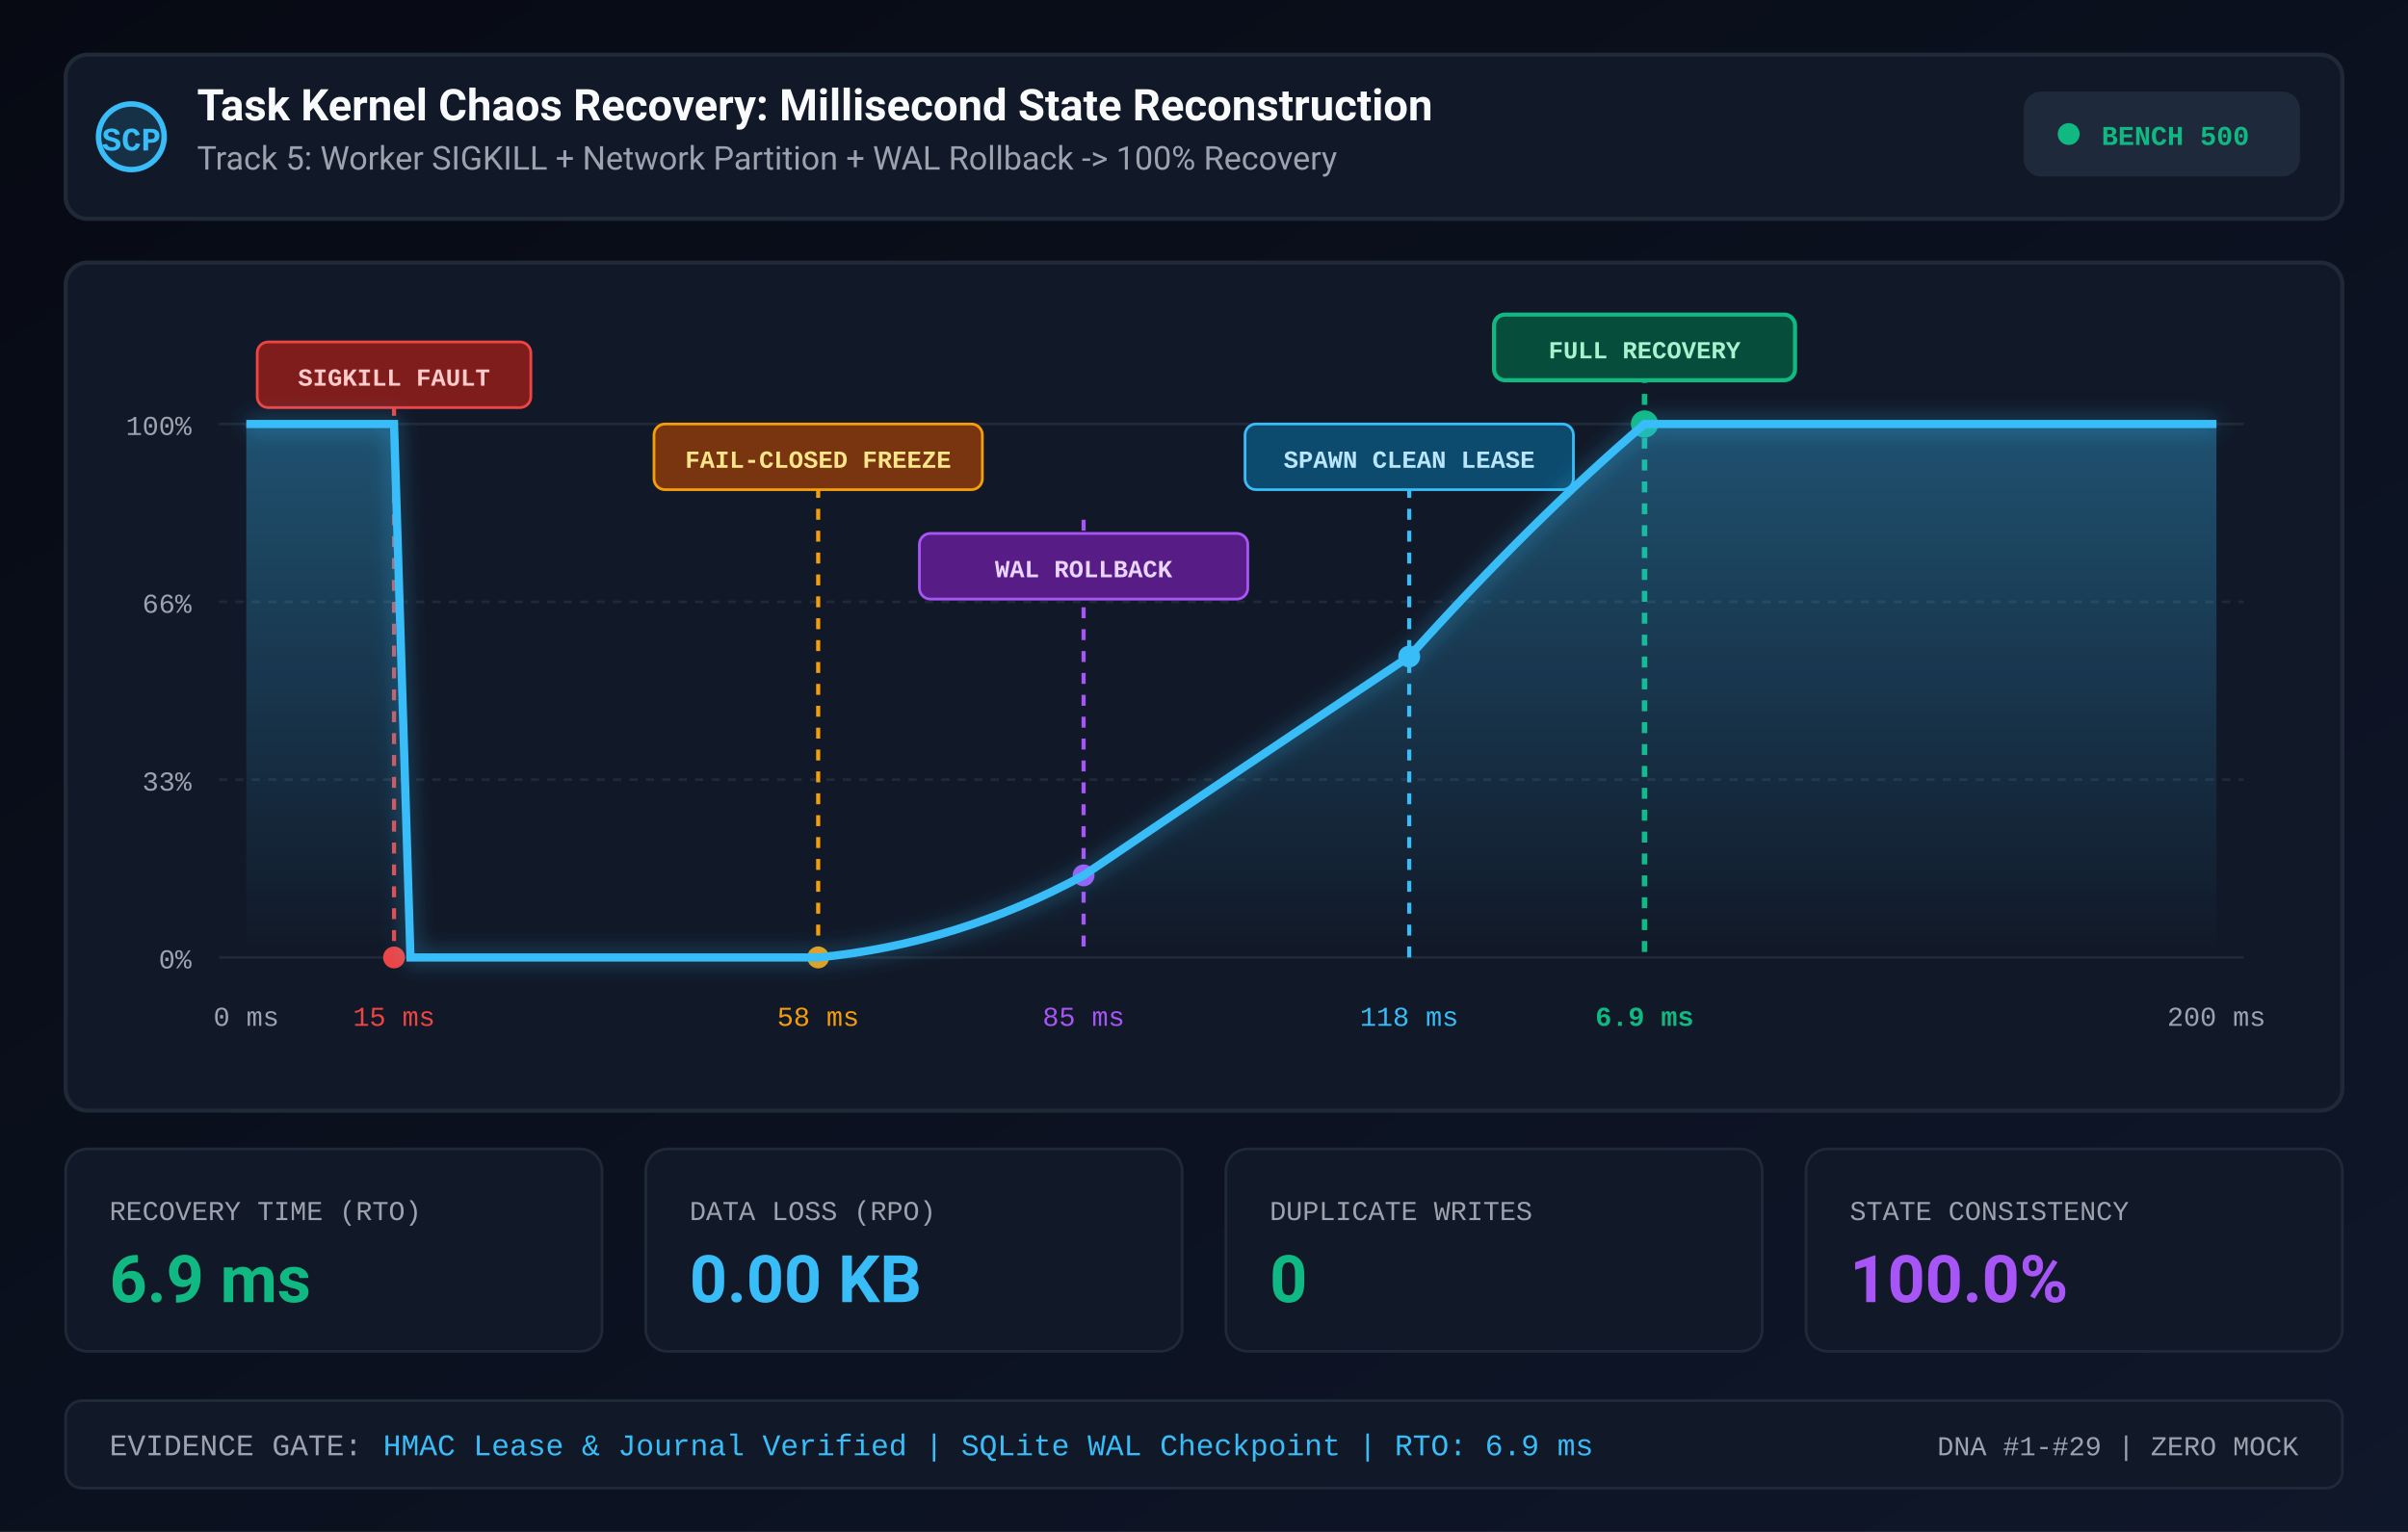
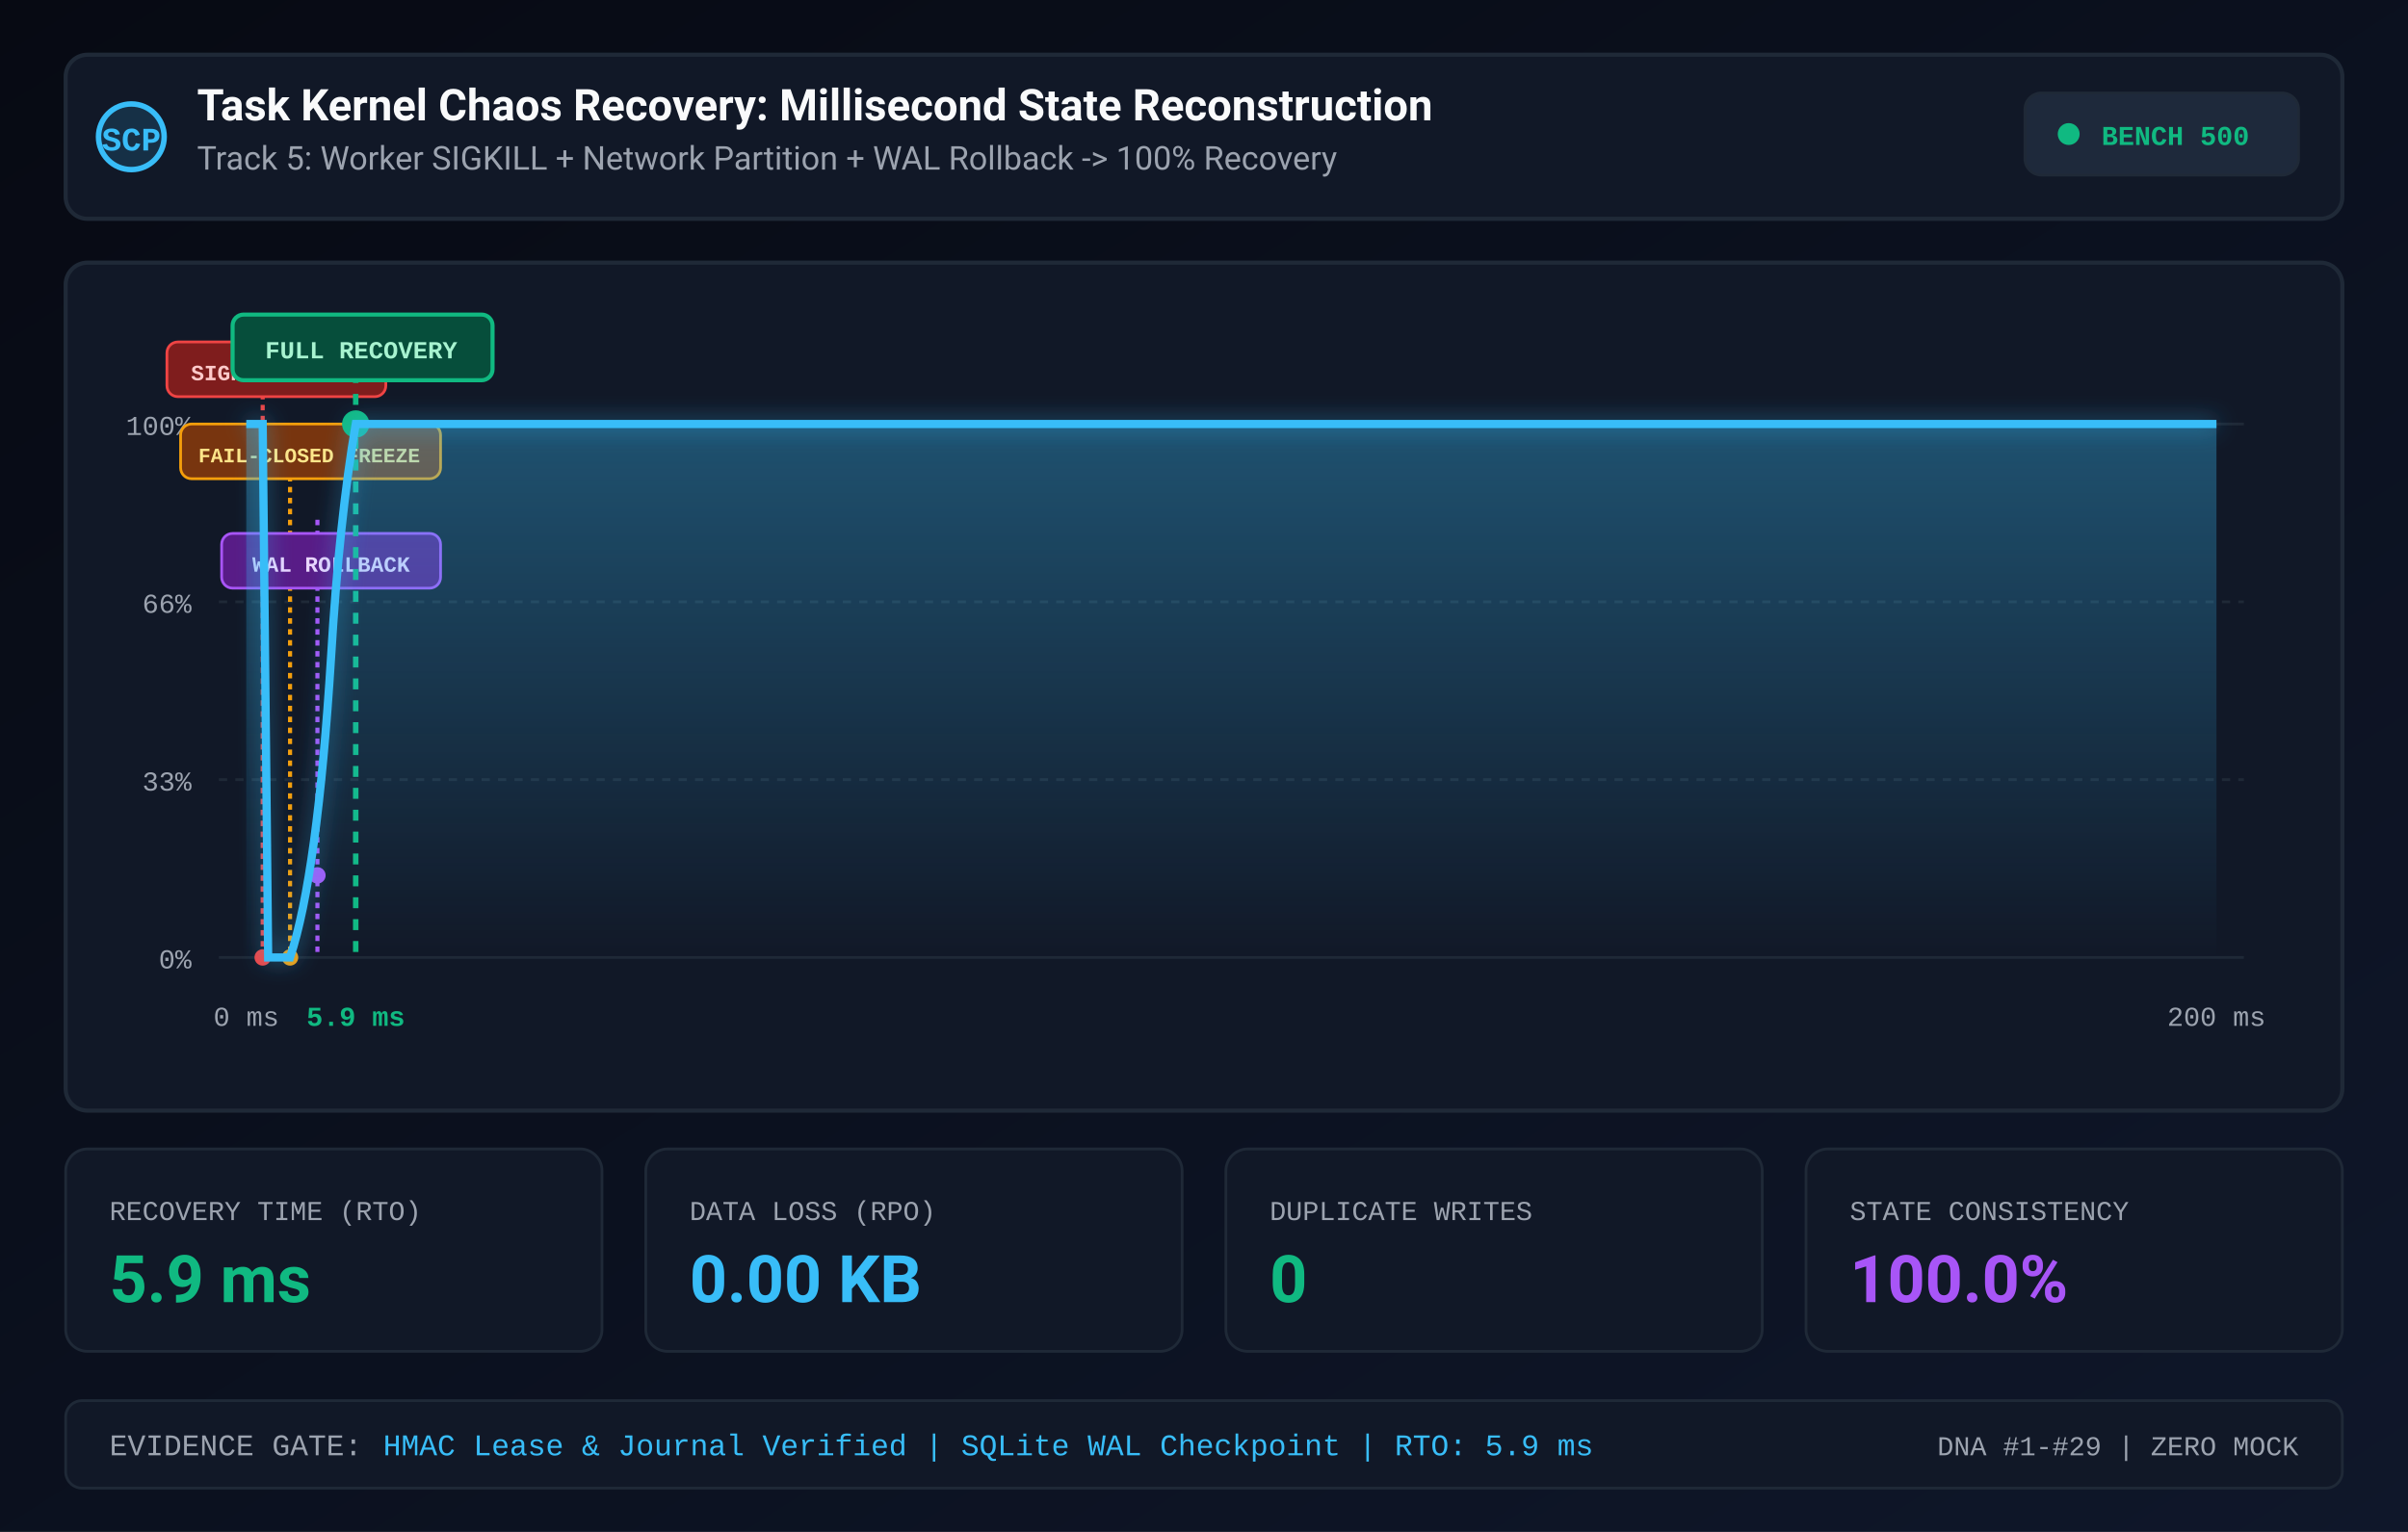
<svg xmlns="http://www.w3.org/2000/svg" viewBox="0 0 880 560" width="100%" height="100%">
  <defs>
    <linearGradient id="bgGrad3" x1="0" y1="0" x2="1" y2="1">
      <stop offset="0%" stop-color="#070a13" />
      <stop offset="100%" stop-color="#0f172a" />
    </linearGradient>
    <linearGradient id="curveFill" x1="0" y1="0" x2="0" y2="1">
      <stop offset="0%" stop-color="#38bdf8" stop-opacity="0.35" />
      <stop offset="100%" stop-color="#38bdf8" stop-opacity="0.0" />
    </linearGradient>
    <filter id="glowCyan" x="-20%" y="-20%" width="140%" height="140%">
      <feDropShadow dx="0" dy="0" stdDeviation="4" flood-color="#38bdf8" flood-opacity="0.5" />
    </filter>
  </defs>
  <rect width="880" height="560" fill="url(#bgGrad3)" />
  <rect x="24" y="20" width="832" height="60" rx="8" fill="#111827" stroke="#1f2937" stroke-width="1.5" />
  <circle cx="48" cy="50" r="12" fill="#38bdf8" fill-opacity="0.15" stroke="#38bdf8" stroke-width="2" />
  <text x="48" y="55" font-family="'SF Mono', Consolas, 'Liberation Mono', Menlo, Courier, monospace" font-size="12" font-weight="bold" fill="#38bdf8" text-anchor="middle">SCP</text>
  <text x="72" y="44" font-family="-apple-system, BlinkMacSystemFont, 'Segoe UI', Roboto, sans-serif" font-size="16" font-weight="bold" fill="#f9fafb">Task Kernel Chaos Recovery: Millisecond State Reconstruction</text>
  <text x="72" y="62" font-family="-apple-system, BlinkMacSystemFont, 'Segoe UI', Roboto, sans-serif" font-size="12" fill="#9ca3af">Track 5: Worker SIGKILL + Network Partition + WAL Rollback -&gt; 100% Recovery</text>
  <rect x="740" y="34" width="100" height="30" rx="6" fill="#1e293b" stroke="#1f2937" stroke-width="1" />
  <circle cx="756" cy="49" r="4" fill="#10b981" />
  <text x="768" y="53" font-family="'SF Mono', Consolas, 'Liberation Mono', Menlo, Courier, monospace" font-size="10" font-weight="bold" fill="#10b981">BENCH 500</text>
  <rect x="24" y="96" width="832" height="310" rx="8" fill="#111827" stroke="#1f2937" stroke-width="1.5" />
  <line x1="80" y1="350" x2="820" y2="350" stroke="#1f2937" stroke-width="1" />
  <text x="70" y="354" font-family="'SF Mono', Consolas, 'Liberation Mono', Menlo, Courier, monospace" font-size="10" fill="#9ca3af" text-anchor="end">0%</text>
  <line x1="80" y1="285" x2="820" y2="285" stroke="#1f2937" stroke-width="1" stroke-dasharray="3,3" />
  <text x="70" y="289" font-family="'SF Mono', Consolas, 'Liberation Mono', Menlo, Courier, monospace" font-size="10" fill="#9ca3af" text-anchor="end">33%</text>
  <line x1="80" y1="220" x2="820" y2="220" stroke="#1f2937" stroke-width="1" stroke-dasharray="3,3" />
  <text x="70" y="224" font-family="'SF Mono', Consolas, 'Liberation Mono', Menlo, Courier, monospace" font-size="10" fill="#9ca3af" text-anchor="end">66%</text>
  <line x1="80" y1="155" x2="820" y2="155" stroke="#1f2937" stroke-width="1" />
  <text x="70" y="159" font-family="'SF Mono', Consolas, 'Liberation Mono', Menlo, Courier, monospace" font-size="10" fill="#9ca3af" text-anchor="end">100%</text>
  <text x="90" y="375" font-family="'SF Mono', Consolas, 'Liberation Mono', Menlo, Courier, monospace" font-size="10" fill="#9ca3af" text-anchor="middle">0 ms</text>
-   <line x1="144" y1="140" x2="144" y2="350" stroke="#ef4444" stroke-width="1.5" stroke-dasharray="4,4" />
-   <circle cx="144" cy="350" r="4" fill="#ef4444" />
-   <text x="144" y="375" font-family="'SF Mono', Consolas, 'Liberation Mono', Menlo, Courier, monospace" font-size="10" fill="#ef4444" text-anchor="middle">15 ms</text>
-   <rect x="94" y="125" width="100" height="24" rx="4" fill="#7f1d1d" stroke="#ef4444" stroke-width="1" />
-   <text x="144" y="141" font-family="'SF Mono', Consolas, 'Liberation Mono', Menlo, Courier, monospace" font-size="9" font-weight="bold" fill="#fecaca" text-anchor="middle">SIGKILL FAULT</text>
-   <line x1="299" y1="170" x2="299" y2="350" stroke="#f59e0b" stroke-width="1.5" stroke-dasharray="4,4" />
-   <circle cx="299" cy="350" r="4" fill="#f59e0b" />
-   <text x="299" y="375" font-family="'SF Mono', Consolas, 'Liberation Mono', Menlo, Courier, monospace" font-size="10" fill="#f59e0b" text-anchor="middle">58 ms</text>
-   <rect x="239" y="155" width="120" height="24" rx="4" fill="#78350f" stroke="#f59e0b" stroke-width="1" />
-   <text x="299" y="171" font-family="'SF Mono', Consolas, 'Liberation Mono', Menlo, Courier, monospace" font-size="9" font-weight="bold" fill="#fde68a" text-anchor="middle">FAIL-CLOSED FREEZE</text>
-   <line x1="396" y1="190" x2="396" y2="350" stroke="#a855f7" stroke-width="1.5" stroke-dasharray="4,4" />
-   <circle cx="396" cy="320" r="4" fill="#a855f7" />
-   <text x="396" y="375" font-family="'SF Mono', Consolas, 'Liberation Mono', Menlo, Courier, monospace" font-size="10" fill="#a855f7" text-anchor="middle">85 ms</text>
-   <rect x="336" y="195" width="120" height="24" rx="4" fill="#581c87" stroke="#a855f7" stroke-width="1" />
-   <text x="396" y="211" font-family="'SF Mono', Consolas, 'Liberation Mono', Menlo, Courier, monospace" font-size="9" font-weight="bold" fill="#e9d5ff" text-anchor="middle">WAL ROLLBACK</text>
-   <line x1="515" y1="170" x2="515" y2="350" stroke="#38bdf8" stroke-width="1.5" stroke-dasharray="4,4" />
-   <circle cx="515" cy="240" r="4" fill="#38bdf8" />
-   <text x="515" y="375" font-family="'SF Mono', Consolas, 'Liberation Mono', Menlo, Courier, monospace" font-size="10" fill="#38bdf8" text-anchor="middle">118 ms</text>
-   <rect x="455" y="155" width="120" height="24" rx="4" fill="#0c4a6e" stroke="#38bdf8" stroke-width="1" />
-   <text x="515" y="171" font-family="'SF Mono', Consolas, 'Liberation Mono', Menlo, Courier, monospace" font-size="9" font-weight="bold" fill="#bae6fd" text-anchor="middle">SPAWN CLEAN LEASE</text>
-   <line x1="601" y1="120" x2="601" y2="350" stroke="#10b981" stroke-width="2" stroke-dasharray="4,4" />
-   <circle cx="601" cy="155" r="5" fill="#10b981" />
-   <text x="601" y="375" font-family="'SF Mono', Consolas, 'Liberation Mono', Menlo, Courier, monospace" font-size="10" font-weight="bold" fill="#10b981" text-anchor="middle">6.9 ms</text>
-   <rect x="546" y="115" width="110" height="24" rx="4" fill="#064e3b" stroke="#10b981" stroke-width="1.5" />
-   <text x="601" y="131" font-family="'SF Mono', Consolas, 'Liberation Mono', Menlo, Courier, monospace" font-size="9" font-weight="bold" fill="#a7f3d0" text-anchor="middle">FULL RECOVERY</text>
+   <line x1="96" y1="140" x2="96" y2="350" stroke="#ef4444" stroke-width="1.5" stroke-dasharray="2,2" />
+   <circle cx="96" cy="350" r="3" fill="#ef4444" />
+   <rect x="61" y="125" width="80" height="20" rx="4" fill="#7f1d1d" stroke="#ef4444" stroke-width="1" />
+   <text x="101" y="139" font-family="'SF Mono', Consolas, 'Liberation Mono', Menlo, Courier, monospace" font-size="8" font-weight="bold" fill="#fecaca" text-anchor="middle">SIGKILL FAULT</text>
+   <line x1="106" y1="170" x2="106" y2="350" stroke="#f59e0b" stroke-width="1.5" stroke-dasharray="2,2" />
+   <circle cx="106" cy="350" r="3" fill="#f59e0b" />
+   <rect x="66" y="155" width="95" height="20" rx="4" fill="#78350f" stroke="#f59e0b" stroke-width="1" />
+   <text x="113" y="169" font-family="'SF Mono', Consolas, 'Liberation Mono', Menlo, Courier, monospace" font-size="7.5" font-weight="bold" fill="#fde68a" text-anchor="middle">FAIL-CLOSED FREEZE</text>
+   <line x1="116" y1="190" x2="116" y2="350" stroke="#a855f7" stroke-width="1.5" stroke-dasharray="2,2" />
+   <circle cx="116" cy="320" r="3" fill="#a855f7" />
+   <rect x="81" y="195" width="80" height="20" rx="4" fill="#581c87" stroke="#a855f7" stroke-width="1" />
+   <text x="121" y="209" font-family="'SF Mono', Consolas, 'Liberation Mono', Menlo, Courier, monospace" font-size="8" font-weight="bold" fill="#e9d5ff" text-anchor="middle">WAL ROLLBACK</text>
+   <line x1="130" y1="120" x2="130" y2="350" stroke="#10b981" stroke-width="2" stroke-dasharray="4,4" />
+   <circle cx="130" cy="155" r="5" fill="#10b981" />
+   <text x="130" y="375" font-family="'SF Mono', Consolas, 'Liberation Mono', Menlo, Courier, monospace" font-size="10" font-weight="bold" fill="#10b981" text-anchor="middle">5.9 ms</text>
+   <rect x="85" y="115" width="95" height="24" rx="4" fill="#064e3b" stroke="#10b981" stroke-width="1.5" />
+   <text x="132" y="131" font-family="'SF Mono', Consolas, 'Liberation Mono', Menlo, Courier, monospace" font-size="9" font-weight="bold" fill="#a7f3d0" text-anchor="middle">FULL RECOVERY</text>
  <text x="810" y="375" font-family="'SF Mono', Consolas, 'Liberation Mono', Menlo, Courier, monospace" font-size="10" fill="#9ca3af" text-anchor="middle">200 ms</text>
-   <path d="M 90 155 L 144 155 L 150 350 L 299 350 Q 350 345 396 320 Q 455 280 515 240 Q 560 190 601 155 L 810 155 L 810 350 L 90 350 Z" fill="url(#curveFill)" />
-   <path d="M 90 155 L 144 155 L 150 350 L 299 350 Q 350 345 396 320 Q 455 280 515 240 Q 560 190 601 155 L 810 155" fill="none" stroke="#38bdf8" stroke-width="3" filter="url(#glowCyan)" />
+   <path d="M 90 155 L 96 155 L 98 350 L 106 350 Q 116 320 121 240 Q 124 190 130 155 L 810 155 L 810 350 L 90 350 Z" fill="url(#curveFill)" />
+   <path d="M 90 155 L 96 155 L 98 350 L 106 350 Q 116 320 121 240 Q 124 190 130 155 L 810 155" fill="none" stroke="#38bdf8" stroke-width="3" filter="url(#glowCyan)" />
  <rect x="24" y="420" width="196" height="74" rx="8" fill="#111827" stroke="#1f2937" stroke-width="1" />
  <text x="40" y="446" font-family="'SF Mono', Consolas, 'Liberation Mono', Menlo, Courier, monospace" font-size="10" fill="#9ca3af">RECOVERY TIME (RTO)</text>
-   <text x="40" y="476" font-family="-apple-system, BlinkMacSystemFont, 'Segoe UI', Roboto, sans-serif" font-size="24" font-weight="bold" fill="#10b981">6.9 ms</text>
+   <text x="40" y="476" font-family="-apple-system, BlinkMacSystemFont, 'Segoe UI', Roboto, sans-serif" font-size="24" font-weight="bold" fill="#10b981">5.9 ms</text>
  <rect x="236" y="420" width="196" height="74" rx="8" fill="#111827" stroke="#1f2937" stroke-width="1" />
  <text x="252" y="446" font-family="'SF Mono', Consolas, 'Liberation Mono', Menlo, Courier, monospace" font-size="10" fill="#9ca3af">DATA LOSS (RPO)</text>
  <text x="252" y="476" font-family="-apple-system, BlinkMacSystemFont, 'Segoe UI', Roboto, sans-serif" font-size="24" font-weight="bold" fill="#38bdf8">0.00 KB</text>
  <rect x="448" y="420" width="196" height="74" rx="8" fill="#111827" stroke="#1f2937" stroke-width="1" />
  <text x="464" y="446" font-family="'SF Mono', Consolas, 'Liberation Mono', Menlo, Courier, monospace" font-size="10" fill="#9ca3af">DUPLICATE WRITES</text>
  <text x="464" y="476" font-family="-apple-system, BlinkMacSystemFont, 'Segoe UI', Roboto, sans-serif" font-size="24" font-weight="bold" fill="#10b981">0</text>
  <rect x="660" y="420" width="196" height="74" rx="8" fill="#111827" stroke="#1f2937" stroke-width="1" />
  <text x="676" y="446" font-family="'SF Mono', Consolas, 'Liberation Mono', Menlo, Courier, monospace" font-size="10" fill="#9ca3af">STATE CONSISTENCY</text>
  <text x="676" y="476" font-family="-apple-system, BlinkMacSystemFont, 'Segoe UI', Roboto, sans-serif" font-size="24" font-weight="bold" fill="#a855f7">100.0%</text>
  <rect x="24" y="512" width="832" height="32" rx="6" fill="#111827" stroke="#1f2937" stroke-width="1" />
  <text x="40" y="532" font-family="'SF Mono', Consolas, 'Liberation Mono', Menlo, Courier, monospace" font-size="11" fill="#9ca3af">EVIDENCE GATE:</text>
-   <text x="140" y="532" font-family="'SF Mono', Consolas, 'Liberation Mono', Menlo, Courier, monospace" font-size="11" fill="#38bdf8">HMAC Lease &amp; Journal Verified | SQLite WAL Checkpoint | RTO: 6.9 ms</text>
+   <text x="140" y="532" font-family="'SF Mono', Consolas, 'Liberation Mono', Menlo, Courier, monospace" font-size="11" fill="#38bdf8">HMAC Lease &amp; Journal Verified | SQLite WAL Checkpoint | RTO: 5.9 ms</text>
  <text x="840" y="532" font-family="'SF Mono', Consolas, 'Liberation Mono', Menlo, Courier, monospace" font-size="10" fill="#9ca3af" text-anchor="end">DNA #1-#29 | ZERO MOCK</text>
</svg>
